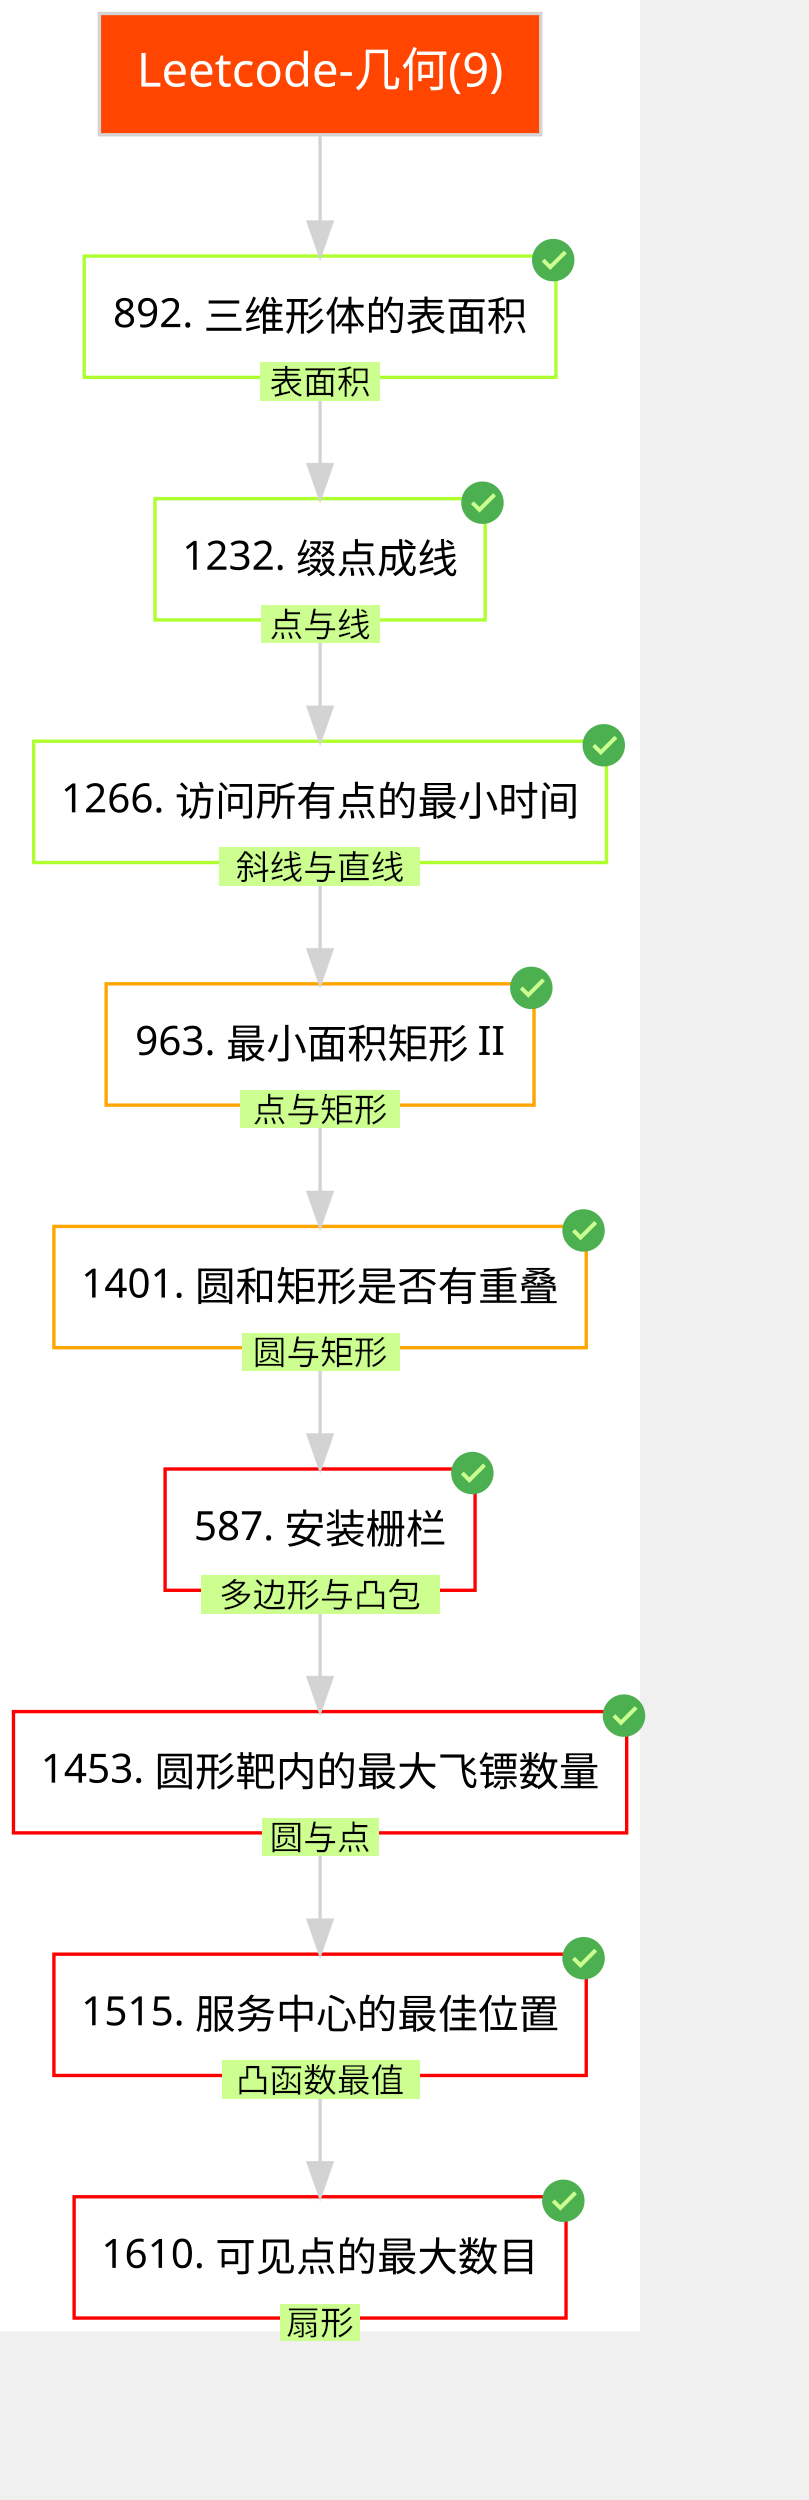
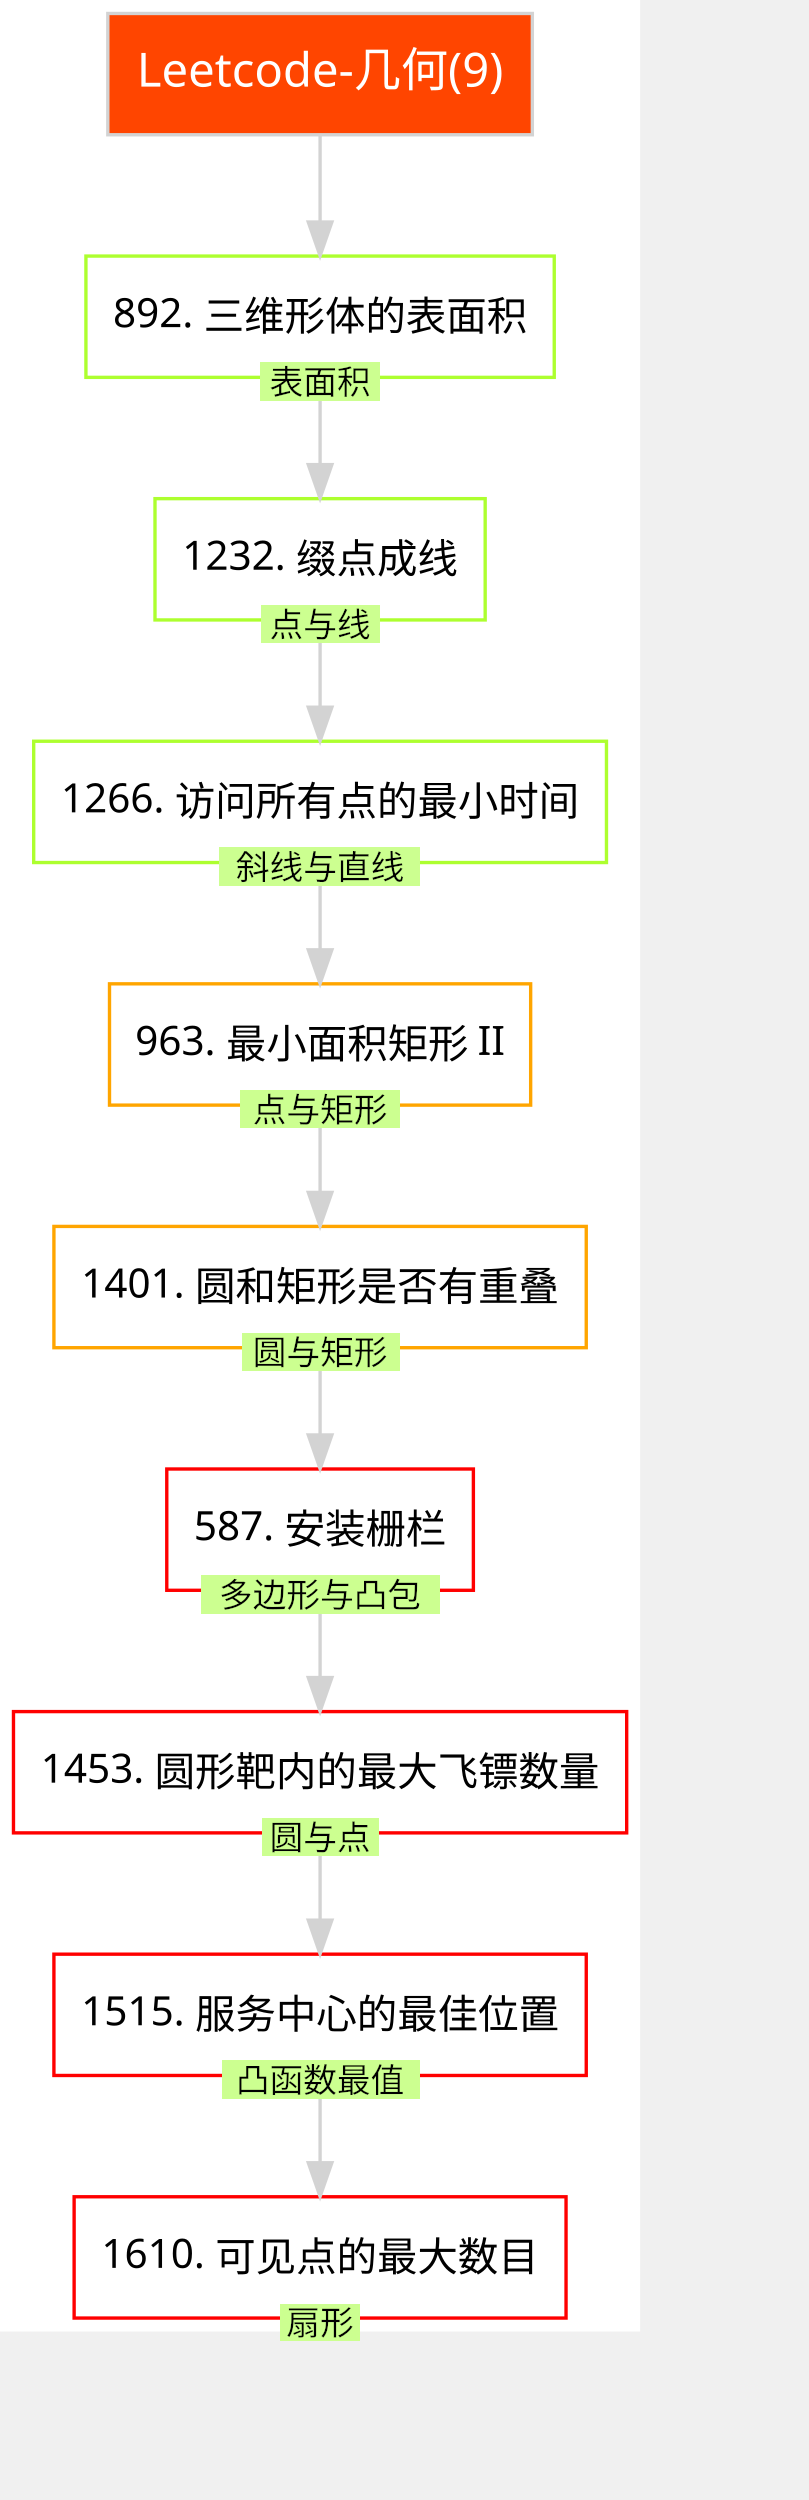
<svg xmlns="http://www.w3.org/2000/svg" xmlns:xlink="http://www.w3.org/1999/xlink" height="742pt" viewBox="0.00 0.00 240.0 742.0" width="240pt">
  <g class="graph" id="graph0" transform="scale(1 1) rotate(0) translate(4 688)">
-     <polygon fill="white" points="-4,4 -4,-688 186,-688 186,4 -4,4" stroke="transparent" />
+     <polygon fill="white" points="-4,4 -4,-688 186,-688 186,4 -4,4" stroke="none" />
    <g class="node" id="node1">
      <g id="a_node1">
        <a target="_parent" xlink:href="https://leetcode-cn.com/tag/geometry" xlink:title="Leetcode-几何(9)">
-           <polygon fill="orangered" points="156.5,-684 25.5,-684 25.5,-648 156.5,-648 156.5,-684" stroke="lightgrey" />
+           <polygon fill="orangered" points="154,-684 28,-684 28,-648 154,-648 154,-684" stroke="lightgrey" />
          <text fill="white" font-family="Microsoft YaHei" font-size="14.00" text-anchor="middle" x="91" y="-662.3">
      Leetcode-几何(9)
     </text>
        </a>
      </g>
    </g>
    <g class="node" id="node2">
      <g id="a_node2">
        <a target="_parent" xlink:href="https://leetcode-cn.com/problems/surface-area-of-3d-shapes" xlink:title="892. 三维形体的表面积">
-           <polygon fill="none" points="161,-612 21,-612 21,-576 161,-576 161,-612" stroke="greenyellow" />
+           <polygon fill="none" points="160.5,-612 21.5,-612 21.5,-576 160.5,-576 160.5,-612" stroke="greenyellow" />
          <text font-family="Microsoft YaHei" font-size="12.00" text-anchor="middle" x="91" y="-590.9">
      892. 三维形体的表面积
     </text>
        </a>
-       </g>
-       <g transform="translate(153.0, -618.0) scale(0.3)">
-         <circle cx="24" cy="24" fill="#4caf50" r="21" />
-         <polygon fill="#ccff90" points="34.6,14.6 21,28.2 15.4,22.6 12.6,25.4 21,33.8 37.4,17.4" />
      </g>
    </g>
    <g class="edge" id="edge1">
      <path d="M91,-647.7C91,-639.98 91,-630.71 91,-622.11" fill="none" stroke="lightgrey" />
      <polygon fill="lightgrey" points="94.5,-622.1 91,-612.1 87.5,-622.1 94.5,-622.1" stroke="lightgrey" />
    </g>
    <g class="node" id="node3">
      <g id="a_node3">
        <a target="_parent" xlink:href="https://leetcode-cn.com/problems/check-if-it-is-a-straight-line" xlink:title="1232. 缀点成线">
          <polygon fill="none" points="140,-540 42,-540 42,-504 140,-504 140,-540" stroke="greenyellow" />
          <text font-family="Microsoft YaHei" font-size="12.00" text-anchor="middle" x="91" y="-518.9">
      1232. 缀点成线
     </text>
        </a>
      </g>
-       <g transform="translate(132.0, -546.0) scale(0.3)">
-         <circle cx="24" cy="24" fill="#4caf50" r="21" />
-         <polygon fill="#ccff90" points="34.6,14.6 21,28.2 15.4,22.6 12.6,25.4 21,33.8 37.4,17.4" />
-       </g>
    </g>
    <g class="edge" id="edge2">
      <path d="M91,-575.7C91,-567.98 91,-558.71 91,-550.11" fill="none" stroke="lightgrey" />
      <polygon fill="lightgrey" points="94.5,-550.1 91,-540.1 87.5,-550.1 94.5,-550.1" stroke="lightgrey" />
    </g>
    <g class="node" id="node4">
      <g id="a_node4">
        <a target="_parent" xlink:href="https://leetcode-cn.com/problems/minimum-time-visiting-all-points" xlink:title="1266. 访问所有点的最小时间">
          <polygon fill="none" points="176,-468 6,-468 6,-432 176,-432 176,-468" stroke="greenyellow" />
          <text font-family="Microsoft YaHei" font-size="12.00" text-anchor="middle" x="91" y="-446.9">
      1266. 访问所有点的最小时间
     </text>
        </a>
      </g>
-       <g transform="translate(168.0, -474.0) scale(0.3)">
-         <circle cx="24" cy="24" fill="#4caf50" r="21" />
-         <polygon fill="#ccff90" points="34.6,14.6 21,28.2 15.4,22.6 12.6,25.4 21,33.8 37.4,17.4" />
-       </g>
    </g>
    <g class="edge" id="edge3">
      <path d="M91,-503.7C91,-495.98 91,-486.71 91,-478.11" fill="none" stroke="lightgrey" />
      <polygon fill="lightgrey" points="94.5,-478.1 91,-468.1 87.5,-478.1 94.5,-478.1" stroke="lightgrey" />
    </g>
    <g class="node" id="node5">
      <g id="a_node5">
        <a target="_parent" xlink:href="https://leetcode-cn.com/problems/minimum-area-rectangle-ii" xlink:title="963. 最小面积矩形 II">
-           <polygon fill="none" points="154.5,-396 27.5,-396 27.5,-360 154.5,-360 154.5,-396" stroke="orange" />
+           <polygon fill="none" points="153.5,-396 28.5,-396 28.5,-360 153.5,-360 153.5,-396" stroke="orange" />
          <text font-family="Microsoft YaHei" font-size="12.00" text-anchor="middle" x="91" y="-374.9">
      963. 最小面积矩形 II
     </text>
        </a>
-       </g>
-       <g transform="translate(146.5, -402.0) scale(0.3)">
-         <circle cx="24" cy="24" fill="#4caf50" r="21" />
-         <polygon fill="#ccff90" points="34.6,14.6 21,28.2 15.4,22.6 12.6,25.4 21,33.8 37.4,17.4" />
      </g>
    </g>
    <g class="edge" id="edge4">
      <path d="M91,-431.7C91,-423.98 91,-414.71 91,-406.11" fill="none" stroke="lightgrey" />
      <polygon fill="lightgrey" points="94.5,-406.1 91,-396.1 87.5,-406.1 94.5,-406.1" stroke="lightgrey" />
    </g>
    <g class="node" id="node6">
      <g id="a_node6">
        <a target="_parent" xlink:href="https://leetcode-cn.com/problems/circle-and-rectangle-overlapping" xlink:title="1401. 圆和矩形是否有重叠">
          <polygon fill="none" points="170,-324 12,-324 12,-288 170,-288 170,-324" stroke="orange" />
          <text font-family="Microsoft YaHei" font-size="12.00" text-anchor="middle" x="91" y="-302.9">
      1401. 圆和矩形是否有重叠
     </text>
        </a>
      </g>
-       <g transform="translate(162.0, -330.0) scale(0.3)">
-         <circle cx="24" cy="24" fill="#4caf50" r="21" />
-         <polygon fill="#ccff90" points="34.6,14.6 21,28.2 15.4,22.6 12.6,25.4 21,33.8 37.4,17.4" />
-       </g>
    </g>
    <g class="edge" id="edge5">
      <path d="M91,-359.7C91,-351.98 91,-342.71 91,-334.11" fill="none" stroke="lightgrey" />
      <polygon fill="lightgrey" points="94.5,-334.1 91,-324.1 87.5,-334.1 94.5,-334.1" stroke="lightgrey" />
    </g>
    <g class="node" id="node7">
      <g id="a_node7">
        <a target="_parent" xlink:href="https://leetcode-cn.com/problems/erect-the-fence" xlink:title="587. 安装栅栏">
-           <polygon fill="none" points="137,-252 45,-252 45,-216 137,-216 137,-252" stroke="red" />
+           <polygon fill="none" points="136.5,-252 45.5,-252 45.5,-216 136.5,-216 136.5,-252" stroke="red" />
          <text font-family="Microsoft YaHei" font-size="12.00" text-anchor="middle" x="91" y="-230.9">
      587. 安装栅栏
     </text>
        </a>
-       </g>
-       <g transform="translate(129.0, -258.0) scale(0.3)">
-         <circle cx="24" cy="24" fill="#4caf50" r="21" />
-         <polygon fill="#ccff90" points="34.6,14.6 21,28.2 15.4,22.6 12.6,25.4 21,33.8 37.4,17.4" />
      </g>
    </g>
    <g class="edge" id="edge6">
      <path d="M91,-287.7C91,-279.98 91,-270.71 91,-262.11" fill="none" stroke="lightgrey" />
      <polygon fill="lightgrey" points="94.5,-262.1 91,-252.1 87.5,-262.1 94.5,-262.1" stroke="lightgrey" />
    </g>
    <g class="node" id="node8">
      <g id="a_node8">
        <a target="_parent" xlink:href="https://leetcode-cn.com/problems/maximum-number-of-darts-inside-of-a-circular-dartboard" xlink:title="1453. 圆形靶内的最大飞镖数量">
          <polygon fill="none" points="182,-180 0,-180 0,-144 182,-144 182,-180" stroke="red" />
          <text font-family="Microsoft YaHei" font-size="12.00" text-anchor="middle" x="91" y="-158.9">
      1453. 圆形靶内的最大飞镖数量
     </text>
        </a>
      </g>
-       <g transform="translate(174.0, -186.0) scale(0.3)">
-         <circle cx="24" cy="24" fill="#4caf50" r="21" />
-         <polygon fill="#ccff90" points="34.6,14.6 21,28.2 15.4,22.6 12.6,25.4 21,33.8 37.4,17.4" />
-       </g>
    </g>
    <g class="edge" id="edge7">
      <path d="M91,-215.7C91,-207.98 91,-198.71 91,-190.11" fill="none" stroke="lightgrey" />
      <polygon fill="lightgrey" points="94.5,-190.1 91,-180.1 87.5,-190.1 94.5,-190.1" stroke="lightgrey" />
    </g>
    <g class="node" id="node9">
      <g id="a_node9">
        <a target="_parent" xlink:href="https://leetcode-cn.com/problems/best-position-for-a-service-centre" xlink:title="1515. 服务中心的最佳位置">
          <polygon fill="none" points="170,-108 12,-108 12,-72 170,-72 170,-108" stroke="red" />
          <text font-family="Microsoft YaHei" font-size="12.00" text-anchor="middle" x="91" y="-86.9">
      1515. 服务中心的最佳位置
     </text>
        </a>
      </g>
-       <g transform="translate(162.0, -114.0) scale(0.3)">
-         <circle cx="24" cy="24" fill="#4caf50" r="21" />
-         <polygon fill="#ccff90" points="34.6,14.6 21,28.2 15.4,22.6 12.6,25.4 21,33.8 37.4,17.4" />
-       </g>
    </g>
    <g class="edge" id="edge8">
      <path d="M91,-143.7C91,-135.98 91,-126.71 91,-118.11" fill="none" stroke="lightgrey" />
      <polygon fill="lightgrey" points="94.5,-118.1 91,-108.1 87.5,-118.1 94.5,-118.1" stroke="lightgrey" />
    </g>
    <g class="node" id="node10">
      <g id="a_node10">
        <a target="_parent" xlink:href="https://leetcode-cn.com/problems/maximum-number-of-visible-points" xlink:title="1610. 可见点的最大数目">
          <polygon fill="none" points="164,-36 18,-36 18,0 164,0 164,-36" stroke="red" />
          <text font-family="Microsoft YaHei" font-size="12.00" text-anchor="middle" x="91" y="-14.9">
      1610. 可见点的最大数目
     </text>
        </a>
      </g>
-       <g transform="translate(156.0, -42.0) scale(0.3)">
-         <circle cx="24" cy="24" fill="#4caf50" r="21" />
-         <polygon fill="#ccff90" points="34.6,14.6 21,28.2 15.4,22.6 12.6,25.4 21,33.8 37.4,17.4" />
-       </g>
    </g>
    <g class="edge" id="edge9">
      <path d="M91,-71.7C91,-63.98 91,-54.71 91,-46.11" fill="none" stroke="lightgrey" />
      <polygon fill="lightgrey" points="94.5,-46.1 91,-36.1 87.5,-46.1 94.5,-46.1" stroke="lightgrey" />
    </g>
    <g class="key">
      <defs>
        <filter height="1.2" id="solid" width="1.2" x="-0.1" y="-0.1">
          <feFlood flood-color="#ccff90" result="bg" />
          <feMerge>
            <feMergeNode in="bg" />
            <feMergeNode in="SourceGraphic" />
          </feMerge>
        </filter>
      </defs>
      <text filter="url(#solid)" font-family="Microsoft YaHei" font-size="10.00" text-anchor="middle" x="91.0" y="-571.0">
    表面积
   </text>
    </g>
    <g class="key">
      <defs>
        <filter height="1.2" id="solid" width="1.2" x="-0.1" y="-0.1">
          <feFlood flood-color="#ccff90" result="bg" />
          <feMerge>
            <feMergeNode in="bg" />
            <feMergeNode in="SourceGraphic" />
          </feMerge>
        </filter>
      </defs>
      <text filter="url(#solid)" font-family="Microsoft YaHei" font-size="10.00" text-anchor="middle" x="91.0" y="-499.0">
    点与线
   </text>
    </g>
    <g class="key">
      <defs>
        <filter height="1.2" id="solid" width="1.2" x="-0.1" y="-0.1">
          <feFlood flood-color="#ccff90" result="bg" />
          <feMerge>
            <feMergeNode in="bg" />
            <feMergeNode in="SourceGraphic" />
          </feMerge>
        </filter>
      </defs>
      <text filter="url(#solid)" font-family="Microsoft YaHei" font-size="10.00" text-anchor="middle" x="91.0" y="-427.0">
    斜线与直线
   </text>
    </g>
    <g class="key">
      <defs>
        <filter height="1.2" id="solid" width="1.2" x="-0.1" y="-0.1">
          <feFlood flood-color="#ccff90" result="bg" />
          <feMerge>
            <feMergeNode in="bg" />
            <feMergeNode in="SourceGraphic" />
          </feMerge>
        </filter>
      </defs>
      <text filter="url(#solid)" font-family="Microsoft YaHei" font-size="10.00" text-anchor="middle" x="91.0" y="-355.0">
    点与矩形
   </text>
    </g>
    <g class="key">
      <defs>
        <filter height="1.2" id="solid" width="1.2" x="-0.1" y="-0.1">
          <feFlood flood-color="#ccff90" result="bg" />
          <feMerge>
            <feMergeNode in="bg" />
            <feMergeNode in="SourceGraphic" />
          </feMerge>
        </filter>
      </defs>
      <text filter="url(#solid)" font-family="Microsoft YaHei" font-size="10.00" text-anchor="middle" x="91.0" y="-283.0">
    圆与矩形
   </text>
    </g>
    <g class="key">
      <defs>
        <filter height="1.2" id="solid" width="1.2" x="-0.1" y="-0.1">
          <feFlood flood-color="#ccff90" result="bg" />
          <feMerge>
            <feMergeNode in="bg" />
            <feMergeNode in="SourceGraphic" />
          </feMerge>
        </filter>
      </defs>
      <text filter="url(#solid)" font-family="Microsoft YaHei" font-size="10.00" text-anchor="middle" x="91.0" y="-211.0">
    多边形与凸包
   </text>
    </g>
    <g class="key">
      <defs>
        <filter height="1.2" id="solid" width="1.2" x="-0.1" y="-0.1">
          <feFlood flood-color="#ccff90" result="bg" />
          <feMerge>
            <feMergeNode in="bg" />
            <feMergeNode in="SourceGraphic" />
          </feMerge>
        </filter>
      </defs>
      <text filter="url(#solid)" font-family="Microsoft YaHei" font-size="10.00" text-anchor="middle" x="91.0" y="-139.0">
    圆与点
   </text>
    </g>
    <g class="key">
      <defs>
        <filter height="1.2" id="solid" width="1.2" x="-0.1" y="-0.1">
          <feFlood flood-color="#ccff90" result="bg" />
          <feMerge>
            <feMergeNode in="bg" />
            <feMergeNode in="SourceGraphic" />
          </feMerge>
        </filter>
      </defs>
      <text filter="url(#solid)" font-family="Microsoft YaHei" font-size="10.00" text-anchor="middle" x="91.0" y="-67.0">
    凸函数最值
   </text>
    </g>
    <g class="key">
      <defs>
        <filter height="1.2" id="solid" width="1.2" x="-0.1" y="-0.1">
          <feFlood flood-color="#ccff90" result="bg" />
          <feMerge>
            <feMergeNode in="bg" />
            <feMergeNode in="SourceGraphic" />
          </feMerge>
        </filter>
      </defs>
      <text filter="url(#solid)" font-family="Microsoft YaHei" font-size="10.00" text-anchor="middle" x="91.0" y="5.0">
    扇形
   </text>
    </g>
  </g>
</svg>
